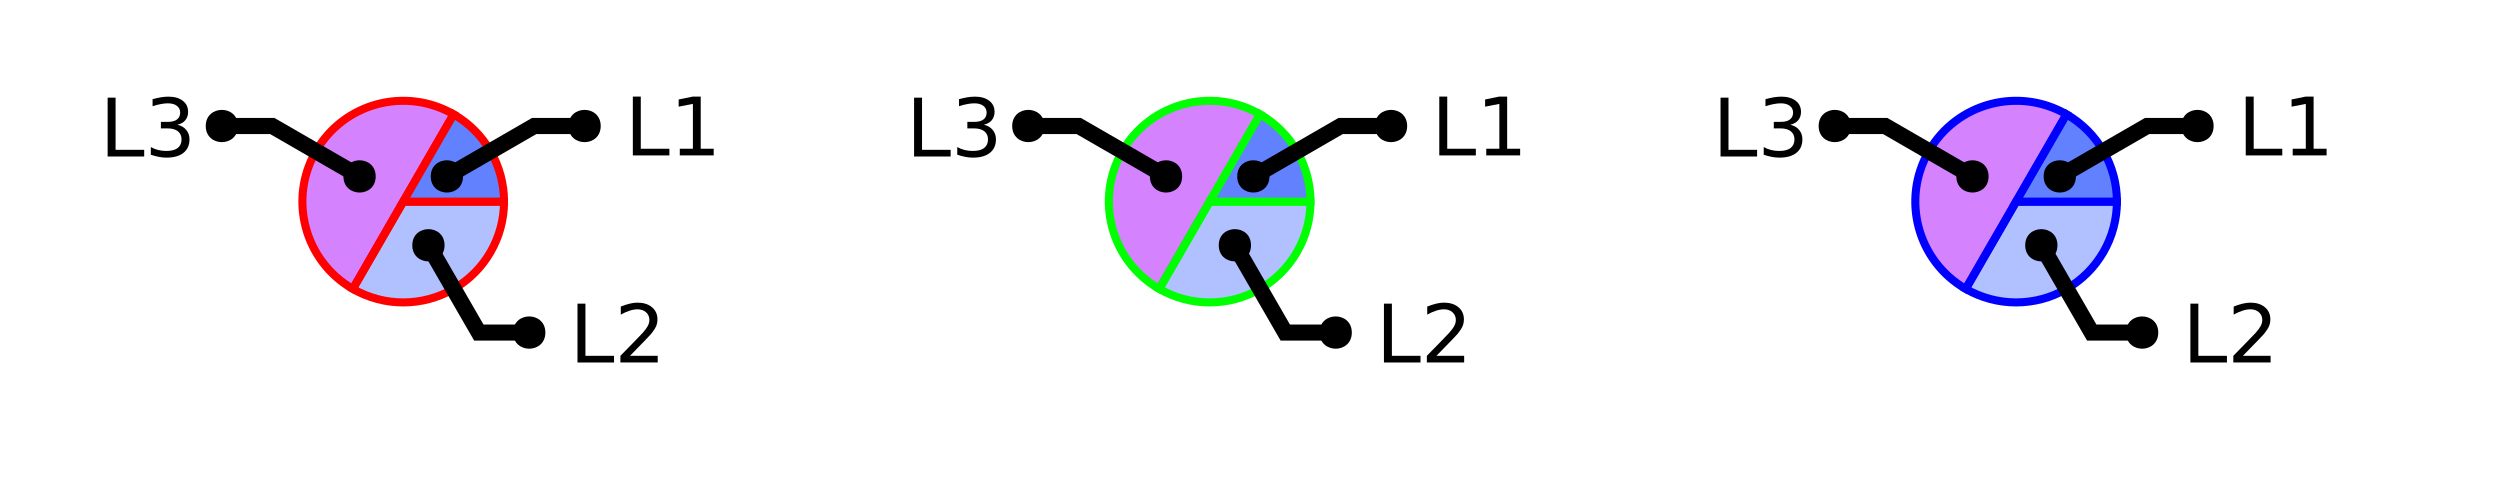
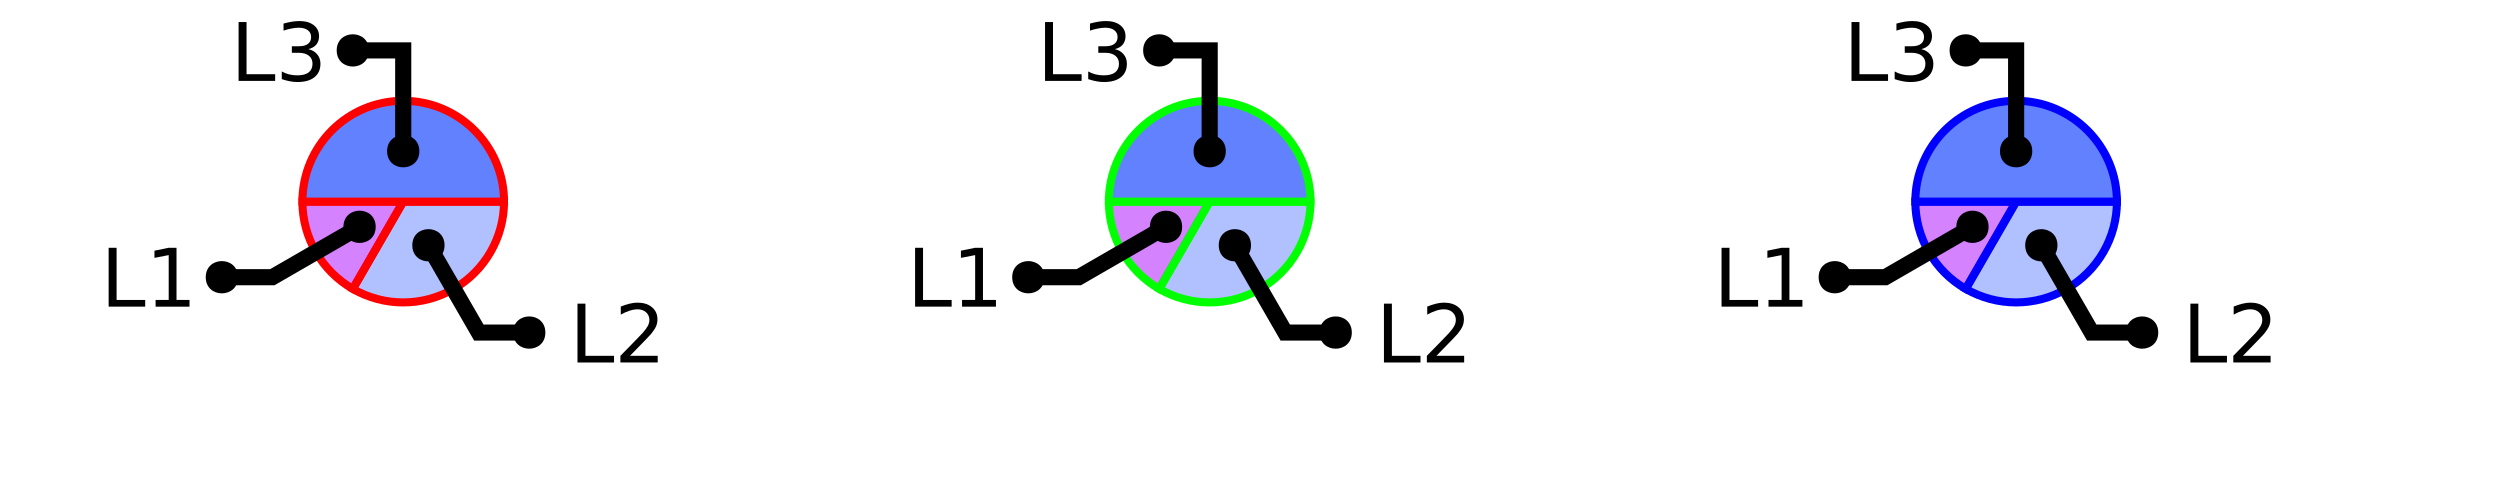
<svg xmlns="http://www.w3.org/2000/svg" xmlns:xlink="http://www.w3.org/1999/xlink" width="310pt" height="60pt" viewBox="0 0 310 60" version="1.1">
  <defs>
    <g>
      <symbol overflow="visible" id="glyph0-0">
        <path style="stroke:none;" d="M 0.5 1.766 L 0.5 -7.047 L 5.5 -7.047 L 5.5 1.766 Z M 1.062 1.219 L 4.938 1.219 L 4.938 -6.484 L 1.062 -6.484 Z M 1.062 1.219 " />
      </symbol>
      <symbol overflow="visible" id="glyph0-1">
        <path style="stroke:none;" d="M 0.984 -7.297 L 1.969 -7.297 L 1.969 -0.828 L 5.516 -0.828 L 5.516 0 L 0.984 0 Z M 0.984 -7.297 " />
      </symbol>
      <symbol overflow="visible" id="glyph0-2">
        <path style="stroke:none;" d="M 1.922 -0.828 L 5.359 -0.828 L 5.359 0 L 0.734 0 L 0.734 -0.828 C 1.109 -1.211 1.617 -1.734 2.266 -2.391 C 2.91 -3.047 3.316 -3.469 3.484 -3.656 C 3.797 -4.008 4.016 -4.305 4.141 -4.547 C 4.266 -4.797 4.328 -5.039 4.328 -5.281 C 4.328 -5.664 4.191 -5.977 3.922 -6.219 C 3.648 -6.469 3.297 -6.594 2.859 -6.594 C 2.547 -6.594 2.219 -6.535 1.875 -6.422 C 1.539 -6.316 1.176 -6.156 0.781 -5.938 L 0.781 -6.938 C 1.176 -7.094 1.547 -7.211 1.891 -7.297 C 2.234 -7.379 2.551 -7.422 2.844 -7.422 C 3.594 -7.422 4.191 -7.234 4.641 -6.859 C 5.098 -6.484 5.328 -5.977 5.328 -5.344 C 5.328 -5.039 5.27 -4.754 5.156 -4.484 C 5.039 -4.223 4.836 -3.91 4.547 -3.547 C 4.461 -3.453 4.203 -3.176 3.766 -2.719 C 3.328 -2.27 2.711 -1.641 1.922 -0.828 Z M 1.922 -0.828 " />
      </symbol>
      <symbol overflow="visible" id="glyph0-3">
-         <path style="stroke:none;" d="M 4.062 -3.938 C 4.531 -3.832 4.895 -3.617 5.156 -3.297 C 5.426 -2.984 5.562 -2.594 5.562 -2.125 C 5.562 -1.406 5.312 -0.848 4.812 -0.453 C 4.32 -0.055 3.617 0.141 2.703 0.141 C 2.398 0.141 2.086 0.109 1.766 0.047 C 1.441 -0.016 1.109 -0.102 0.766 -0.219 L 0.766 -1.172 C 1.035 -1.016 1.332 -0.895 1.656 -0.812 C 1.988 -0.727 2.332 -0.688 2.688 -0.688 C 3.301 -0.688 3.77 -0.805 4.094 -1.047 C 4.414 -1.297 4.578 -1.656 4.578 -2.125 C 4.578 -2.551 4.426 -2.883 4.125 -3.125 C 3.82 -3.363 3.406 -3.484 2.875 -3.484 L 2.016 -3.484 L 2.016 -4.297 L 2.906 -4.297 C 3.395 -4.297 3.766 -4.395 4.016 -4.594 C 4.273 -4.789 4.406 -5.07 4.406 -5.438 C 4.406 -5.801 4.27 -6.082 4 -6.281 C 3.738 -6.488 3.363 -6.594 2.875 -6.594 C 2.602 -6.594 2.312 -6.562 2 -6.5 C 1.688 -6.445 1.348 -6.359 0.984 -6.234 L 0.984 -7.109 C 1.359 -7.211 1.707 -7.289 2.031 -7.344 C 2.363 -7.395 2.672 -7.422 2.953 -7.422 C 3.703 -7.422 4.297 -7.25 4.734 -6.906 C 5.172 -6.57 5.391 -6.113 5.391 -5.531 C 5.391 -5.125 5.273 -4.781 5.047 -4.5 C 4.816 -4.227 4.488 -4.039 4.062 -3.938 Z M 4.062 -3.938 " />
+         <path style="stroke:none;" d="M 1.234 -0.828 L 2.859 -0.828 L 2.859 -6.391 L 1.094 -6.047 L 1.094 -6.938 L 2.844 -7.297 L 3.828 -7.297 L 3.828 -0.828 L 5.438 -0.828 L 5.438 0 L 1.234 0 Z M 1.234 -0.828 " />
      </symbol>
      <symbol overflow="visible" id="glyph0-4">
-         <path style="stroke:none;" d="M 1.234 -0.828 L 2.859 -0.828 L 2.859 -6.391 L 1.094 -6.047 L 1.094 -6.938 L 2.844 -7.297 L 3.828 -7.297 L 3.828 -0.828 L 5.438 -0.828 L 5.438 0 L 1.234 0 Z M 1.234 -0.828 " />
+         <path style="stroke:none;" d="M 4.062 -3.938 C 4.531 -3.832 4.895 -3.617 5.156 -3.297 C 5.426 -2.984 5.562 -2.594 5.562 -2.125 C 5.562 -1.406 5.312 -0.848 4.812 -0.453 C 4.32 -0.055 3.617 0.141 2.703 0.141 C 2.398 0.141 2.086 0.109 1.766 0.047 C 1.441 -0.016 1.109 -0.102 0.766 -0.219 L 0.766 -1.172 C 1.035 -1.016 1.332 -0.895 1.656 -0.812 C 1.988 -0.727 2.332 -0.688 2.688 -0.688 C 3.301 -0.688 3.77 -0.805 4.094 -1.047 C 4.414 -1.297 4.578 -1.656 4.578 -2.125 C 4.578 -2.551 4.426 -2.883 4.125 -3.125 C 3.82 -3.363 3.406 -3.484 2.875 -3.484 L 2.016 -3.484 L 2.016 -4.297 L 2.906 -4.297 C 3.395 -4.297 3.766 -4.395 4.016 -4.594 C 4.273 -4.789 4.406 -5.07 4.406 -5.438 C 4.406 -5.801 4.27 -6.082 4 -6.281 C 3.738 -6.488 3.363 -6.594 2.875 -6.594 C 2.602 -6.594 2.312 -6.562 2 -6.5 C 1.688 -6.445 1.348 -6.359 0.984 -6.234 L 0.984 -7.109 C 1.359 -7.211 1.707 -7.289 2.031 -7.344 C 2.363 -7.395 2.672 -7.422 2.953 -7.422 C 3.703 -7.422 4.297 -7.25 4.734 -6.906 C 5.172 -6.57 5.391 -6.113 5.391 -5.531 C 5.391 -5.125 5.273 -4.781 5.047 -4.5 C 4.816 -4.227 4.488 -4.039 4.062 -3.938 Z M 4.062 -3.938 " />
      </symbol>
    </g>
    <clipPath id="clip1">
      <path d="M 29 10 L 77 10 L 77 50 L 29 50 Z M 29 10 " />
    </clipPath>
    <clipPath id="clip2">
      <path d="M 24 2 L 94 2 L 94 50 L 24 50 Z M 24 2 " />
    </clipPath>
    <clipPath id="clip3">
      <path d="M 0 0 L 73 0 L 73 50 L 0 50 Z M 0 0 " />
    </clipPath>
    <clipPath id="clip4">
-       <path d="M 27 0 L 100 0 L 100 50 L 27 50 Z M 27 0 " />
+       <path d="M 129 10 L 177 10 L 177 50 L 129 50 Z M 129 10 " />
    </clipPath>
    <clipPath id="clip5">
-       <path d="M 129 10 L 177 10 L 177 50 L 129 50 Z M 129 10 " />
+       <path d="M 124 2 L 194 2 L 194 50 L 124 50 Z M 124 2 " />
    </clipPath>
    <clipPath id="clip6">
-       <path d="M 124 2 L 194 2 L 194 50 L 124 50 Z M 124 2 " />
+       <path d="M 100 0 L 173 0 L 173 50 L 100 50 Z M 100 0 " />
    </clipPath>
    <clipPath id="clip7">
-       <path d="M 100 0 L 173 0 L 173 50 L 100 50 Z M 100 0 " />
+       <path d="M 229 10 L 277 10 L 277 50 L 229 50 Z M 229 10 " />
    </clipPath>
    <clipPath id="clip8">
-       <path d="M 127 0 L 200 0 L 200 50 L 127 50 Z M 127 0 " />
+       <path d="M 224 2 L 294 2 L 294 50 L 224 50 Z M 224 2 " />
    </clipPath>
    <clipPath id="clip9">
-       <path d="M 229 10 L 277 10 L 277 50 L 229 50 Z M 229 10 " />
-     </clipPath>
-     <clipPath id="clip10">
-       <path d="M 224 2 L 294 2 L 294 50 L 224 50 Z M 224 2 " />
-     </clipPath>
-     <clipPath id="clip11">
      <path d="M 200 0 L 273 0 L 273 50 L 200 50 Z M 200 0 " />
-     </clipPath>
-     <clipPath id="clip12">
-       <path d="M 227 0 L 300 0 L 300 50 L 227 50 Z M 227 0 " />
    </clipPath>
  </defs>
  <g id="surface2">
    <path style=" stroke:none;fill-rule:nonzero;fill:rgb(38.039%,50.588%,100%);fill-opacity:0.49;" d="M 50 25 L 62.5 25 C 62.5 29.465 60.117 33.594 56.25 35.824 C 52.383 38.059 47.617 38.059 43.75 35.824 Z M 50 25 " />
    <g clip-path="url(#clip1)" clip-rule="nonzero">
      <path style="fill:none;stroke-width:1;stroke-linecap:butt;stroke-linejoin:miter;stroke:rgb(100%,0%,0%);stroke-opacity:1;stroke-miterlimit:10;" d="M 50 25 L 62.5 25 C 62.5 29.465 60.117 33.594 56.25 35.824 C 52.383 38.059 47.617 38.059 43.75 35.824 Z M 50 25 " />
    </g>
-     <path style="fill-rule:nonzero;fill:rgb(66.667%,0%,100%);fill-opacity:0.49;stroke-width:1;stroke-linecap:butt;stroke-linejoin:miter;stroke:rgb(100%,0%,0%);stroke-opacity:1;stroke-miterlimit:10;" d="M 50 25 L 43.75 35.824 C 37.77 32.375 35.723 24.73 39.176 18.75 C 42.625 12.77 50.27 10.723 56.25 14.176 Z M 50 25 " />
-     <path style="fill-rule:nonzero;fill:rgb(38.039%,50.588%,100%);fill-opacity:1;stroke-width:1;stroke-linecap:butt;stroke-linejoin:miter;stroke:rgb(100%,0%,0%);stroke-opacity:1;stroke-miterlimit:10;" d="M 50 25 L 56.25 14.176 C 60.117 16.406 62.5 20.535 62.5 25 Z M 50 25 " />
+     <path style="fill-rule:nonzero;fill:rgb(66.667%,0%,100%);fill-opacity:0.49;stroke-width:1;stroke-linecap:butt;stroke-linejoin:miter;stroke:rgb(100%,0%,0%);stroke-opacity:1;stroke-miterlimit:10;" d="M 50 25 L 43.75 35.824 C 39.883 33.594 37.5 29.465 37.5 25 Z M 50 25 " />
+     <path style="fill-rule:nonzero;fill:rgb(38.039%,50.588%,100%);fill-opacity:1;stroke-width:1;stroke-linecap:butt;stroke-linejoin:miter;stroke:rgb(100%,0%,0%);stroke-opacity:1;stroke-miterlimit:10;" d="M 50 25 L 37.5 25 C 37.5 18.098 43.098 12.5 50 12.5 C 56.902 12.5 62.5 18.098 62.5 25 Z M 50 25 " />
    <g style="fill:rgb(0%,0%,0%);fill-opacity:1;">
      <use xlink:href="#glyph0-1" x="70.625" y="44.949" />
      <use xlink:href="#glyph0-2" x="76.196" y="44.949" />
    </g>
    <g clip-path="url(#clip2)" clip-rule="nonzero">
      <path style="fill:none;stroke-width:2;stroke-linecap:butt;stroke-linejoin:miter;stroke:rgb(0%,0%,0%);stroke-opacity:1;stroke-miterlimit:10;" d="M 53.125 30.414 L 59.375 41.238 L 65.625 41.238 M 82.559 44.949 " />
    </g>
    <path style=" stroke:none;fill-rule:nonzero;fill:rgb(0%,0%,0%);fill-opacity:1;" d="M 55.125 30.414 C 55.125 33.078 51.125 33.078 51.125 30.414 C 51.125 27.746 55.125 27.746 55.125 30.414 L 67.625 41.238 C 67.625 43.906 63.625 43.906 63.625 41.238 C 63.625 38.57 67.625 38.57 67.625 41.238 " />
    <g style="fill:rgb(0%,0%,0%);fill-opacity:1;">
-       <use xlink:href="#glyph0-1" x="12.363" y="19.406" />
-       <use xlink:href="#glyph0-3" x="17.935" y="19.406" />
+       <use xlink:href="#glyph0-1" x="12.488" y="38.023" />
+       <use xlink:href="#glyph0-3" x="18.06" y="38.023" />
    </g>
    <g clip-path="url(#clip3)" clip-rule="nonzero">
-       <path style="fill:none;stroke-width:2;stroke-linecap:butt;stroke-linejoin:miter;stroke:rgb(0%,0%,0%);stroke-opacity:1;stroke-miterlimit:10;" d="M 44.586 21.875 L 33.762 15.625 L 27.512 15.625 M 24.297 19.406 " />
+       <path style="fill:none;stroke-width:2;stroke-linecap:butt;stroke-linejoin:miter;stroke:rgb(0%,0%,0%);stroke-opacity:1;stroke-miterlimit:10;" d="M 44.586 28.125 L 33.762 34.375 L 27.512 34.375 M 24.422 38.023 " />
    </g>
-     <path style=" stroke:none;fill-rule:nonzero;fill:rgb(0%,0%,0%);fill-opacity:1;" d="M 46.586 21.875 C 46.586 24.543 42.586 24.543 42.586 21.875 C 42.586 19.207 46.586 19.207 46.586 21.875 L 29.512 15.625 C 29.512 18.293 25.512 18.293 25.512 15.625 C 25.512 12.957 29.512 12.957 29.512 15.625 " />
+     <path style=" stroke:none;fill-rule:nonzero;fill:rgb(0%,0%,0%);fill-opacity:1;" d="M 46.586 28.125 C 46.586 30.793 42.586 30.793 42.586 28.125 C 42.586 25.457 46.586 25.457 46.586 28.125 L 29.512 34.375 C 29.512 37.043 25.512 37.043 25.512 34.375 C 25.512 31.707 29.512 31.707 29.512 34.375 " />
    <g style="fill:rgb(0%,0%,0%);fill-opacity:1;">
-       <use xlink:href="#glyph0-1" x="77.488" y="19.273" />
-       <use xlink:href="#glyph0-4" x="83.06" y="19.273" />
+       <use xlink:href="#glyph0-1" x="28.602" y="10.031" />
+       <use xlink:href="#glyph0-4" x="34.173" y="10.031" />
    </g>
+     <path style="fill:none;stroke-width:2;stroke-linecap:butt;stroke-linejoin:miter;stroke:rgb(0%,0%,0%);stroke-opacity:1;stroke-miterlimit:10;" d="M 50 18.75 L 50 6.25 L 43.75 6.25 M 40.535 10.031 " />
+     <path style=" stroke:none;fill-rule:nonzero;fill:rgb(0%,0%,0%);fill-opacity:1;" d="M 52 18.75 C 52 21.418 48 21.418 48 18.75 C 48 16.082 52 16.082 52 18.75 L 45.75 6.25 C 45.75 8.918 41.75 8.918 41.75 6.25 C 41.75 3.582 45.75 3.582 45.75 6.25 " />
+     <path style=" stroke:none;fill-rule:nonzero;fill:rgb(38.039%,50.588%,100%);fill-opacity:0.49;" d="M 150 25 L 162.5 25 C 162.5 29.465 160.117 33.594 156.25 35.824 C 152.383 38.059 147.617 38.059 143.75 35.824 Z M 150 25 " />
    <g clip-path="url(#clip4)" clip-rule="nonzero">
-       <path style="fill:none;stroke-width:2;stroke-linecap:butt;stroke-linejoin:miter;stroke:rgb(0%,0%,0%);stroke-opacity:1;stroke-miterlimit:10;" d="M 55.414 21.875 L 66.238 15.625 L 72.488 15.625 M 89.422 19.273 " />
-     </g>
-     <path style=" stroke:none;fill-rule:nonzero;fill:rgb(0%,0%,0%);fill-opacity:1;" d="M 57.414 21.875 C 57.414 24.543 53.414 24.543 53.414 21.875 C 53.414 19.207 57.414 19.207 57.414 21.875 L 74.488 15.625 C 74.488 18.293 70.488 18.293 70.488 15.625 C 70.488 12.957 74.488 12.957 74.488 15.625 " />
-     <path style=" stroke:none;fill-rule:nonzero;fill:rgb(38.039%,50.588%,100%);fill-opacity:0.49;" d="M 150 25 L 162.5 25 C 162.5 29.465 160.117 33.594 156.25 35.824 C 152.383 38.059 147.617 38.059 143.75 35.824 Z M 150 25 " />
-     <g clip-path="url(#clip5)" clip-rule="nonzero">
      <path style="fill:none;stroke-width:1;stroke-linecap:butt;stroke-linejoin:miter;stroke:rgb(0%,100%,0%);stroke-opacity:1;stroke-miterlimit:10;" d="M 50 25 L 62.5 25 C 62.5 29.465 60.117 33.594 56.25 35.824 C 52.383 38.059 47.617 38.059 43.75 35.824 Z M 50 25 " transform="matrix(1,0,0,1,100,0)" />
    </g>
-     <path style="fill-rule:nonzero;fill:rgb(66.667%,0%,100%);fill-opacity:0.49;stroke-width:1;stroke-linecap:butt;stroke-linejoin:miter;stroke:rgb(0%,100%,0%);stroke-opacity:1;stroke-miterlimit:10;" d="M 50 25 L 43.75 35.824 C 37.77 32.375 35.723 24.73 39.176 18.75 C 42.625 12.77 50.27 10.723 56.25 14.176 Z M 50 25 " transform="matrix(1,0,0,1,100,0)" />
-     <path style="fill-rule:nonzero;fill:rgb(38.039%,50.588%,100%);fill-opacity:1;stroke-width:1;stroke-linecap:butt;stroke-linejoin:miter;stroke:rgb(0%,100%,0%);stroke-opacity:1;stroke-miterlimit:10;" d="M 50 25 L 56.25 14.176 C 60.117 16.406 62.5 20.535 62.5 25 Z M 50 25 " transform="matrix(1,0,0,1,100,0)" />
+     <path style="fill-rule:nonzero;fill:rgb(66.667%,0%,100%);fill-opacity:0.49;stroke-width:1;stroke-linecap:butt;stroke-linejoin:miter;stroke:rgb(0%,100%,0%);stroke-opacity:1;stroke-miterlimit:10;" d="M 50 25 L 43.75 35.824 C 39.883 33.594 37.5 29.465 37.5 25 Z M 50 25 " transform="matrix(1,0,0,1,100,0)" />
+     <path style="fill-rule:nonzero;fill:rgb(38.039%,50.588%,100%);fill-opacity:1;stroke-width:1;stroke-linecap:butt;stroke-linejoin:miter;stroke:rgb(0%,100%,0%);stroke-opacity:1;stroke-miterlimit:10;" d="M 50 25 L 37.5 25 C 37.5 18.098 43.098 12.5 50 12.5 C 56.902 12.5 62.5 18.098 62.5 25 Z M 50 25 " transform="matrix(1,0,0,1,100,0)" />
    <g style="fill:rgb(0%,0%,0%);fill-opacity:1;">
      <use xlink:href="#glyph0-1" x="170.625" y="44.949" />
      <use xlink:href="#glyph0-2" x="176.196" y="44.949" />
    </g>
-     <g clip-path="url(#clip6)" clip-rule="nonzero">
+     <g clip-path="url(#clip5)" clip-rule="nonzero">
      <path style="fill:none;stroke-width:2;stroke-linecap:butt;stroke-linejoin:miter;stroke:rgb(0%,0%,0%);stroke-opacity:1;stroke-miterlimit:10;" d="M 53.125 30.414 L 59.375 41.238 L 65.625 41.238 M 82.559 44.949 " transform="matrix(1,0,0,1,100,0)" />
    </g>
    <path style=" stroke:none;fill-rule:nonzero;fill:rgb(0%,0%,0%);fill-opacity:1;" d="M 155.125 30.414 C 155.125 33.078 151.125 33.078 151.125 30.414 C 151.125 27.746 155.125 27.746 155.125 30.414 L 167.625 41.238 C 167.625 43.906 163.625 43.906 163.625 41.238 C 163.625 38.57 167.625 38.57 167.625 41.238 " />
    <g style="fill:rgb(0%,0%,0%);fill-opacity:1;">
-       <use xlink:href="#glyph0-1" x="112.363" y="19.406" />
-       <use xlink:href="#glyph0-3" x="117.935" y="19.406" />
+       <use xlink:href="#glyph0-1" x="112.488" y="38.023" />
+       <use xlink:href="#glyph0-3" x="118.06" y="38.023" />
    </g>
+     <g clip-path="url(#clip6)" clip-rule="nonzero">
+       <path style="fill:none;stroke-width:2;stroke-linecap:butt;stroke-linejoin:miter;stroke:rgb(0%,0%,0%);stroke-opacity:1;stroke-miterlimit:10;" d="M 44.586 28.125 L 33.762 34.375 L 27.512 34.375 M 24.422 38.023 " transform="matrix(1,0,0,1,100,0)" />
+     </g>
+     <path style=" stroke:none;fill-rule:nonzero;fill:rgb(0%,0%,0%);fill-opacity:1;" d="M 146.586 28.125 C 146.586 30.793 142.586 30.793 142.586 28.125 C 142.586 25.457 146.586 25.457 146.586 28.125 L 129.512 34.375 C 129.512 37.043 125.512 37.043 125.512 34.375 C 125.512 31.707 129.512 31.707 129.512 34.375 " />
+     <g style="fill:rgb(0%,0%,0%);fill-opacity:1;">
+       <use xlink:href="#glyph0-1" x="128.602" y="10.031" />
+       <use xlink:href="#glyph0-4" x="134.173" y="10.031" />
+     </g>
+     <path style="fill:none;stroke-width:2;stroke-linecap:butt;stroke-linejoin:miter;stroke:rgb(0%,0%,0%);stroke-opacity:1;stroke-miterlimit:10;" d="M 50 18.75 L 50 6.25 L 43.75 6.25 M 40.535 10.031 " transform="matrix(1,0,0,1,100,0)" />
+     <path style=" stroke:none;fill-rule:nonzero;fill:rgb(0%,0%,0%);fill-opacity:1;" d="M 152 18.75 C 152 21.418 148 21.418 148 18.75 C 148 16.082 152 16.082 152 18.75 L 145.75 6.25 C 145.75 8.918 141.75 8.918 141.75 6.25 C 141.75 3.582 145.75 3.582 145.75 6.25 " />
+     <path style=" stroke:none;fill-rule:nonzero;fill:rgb(38.039%,50.588%,100%);fill-opacity:0.49;" d="M 250 25 L 262.5 25 C 262.5 29.465 260.117 33.594 256.25 35.824 C 252.383 38.059 247.617 38.059 243.75 35.824 Z M 250 25 " />
    <g clip-path="url(#clip7)" clip-rule="nonzero">
-       <path style="fill:none;stroke-width:2;stroke-linecap:butt;stroke-linejoin:miter;stroke:rgb(0%,0%,0%);stroke-opacity:1;stroke-miterlimit:10;" d="M 44.586 21.875 L 33.762 15.625 L 27.512 15.625 M 24.297 19.406 " transform="matrix(1,0,0,1,100,0)" />
-     </g>
-     <path style=" stroke:none;fill-rule:nonzero;fill:rgb(0%,0%,0%);fill-opacity:1;" d="M 146.586 21.875 C 146.586 24.543 142.586 24.543 142.586 21.875 C 142.586 19.207 146.586 19.207 146.586 21.875 L 129.512 15.625 C 129.512 18.293 125.512 18.293 125.512 15.625 C 125.512 12.957 129.512 12.957 129.512 15.625 " />
-     <g style="fill:rgb(0%,0%,0%);fill-opacity:1;">
-       <use xlink:href="#glyph0-1" x="177.488" y="19.273" />
-       <use xlink:href="#glyph0-4" x="183.06" y="19.273" />
-     </g>
-     <g clip-path="url(#clip8)" clip-rule="nonzero">
-       <path style="fill:none;stroke-width:2;stroke-linecap:butt;stroke-linejoin:miter;stroke:rgb(0%,0%,0%);stroke-opacity:1;stroke-miterlimit:10;" d="M 55.414 21.875 L 66.238 15.625 L 72.488 15.625 M 89.422 19.273 " transform="matrix(1,0,0,1,100,0)" />
-     </g>
-     <path style=" stroke:none;fill-rule:nonzero;fill:rgb(0%,0%,0%);fill-opacity:1;" d="M 157.414 21.875 C 157.414 24.543 153.414 24.543 153.414 21.875 C 153.414 19.207 157.414 19.207 157.414 21.875 L 174.488 15.625 C 174.488 18.293 170.488 18.293 170.488 15.625 C 170.488 12.957 174.488 12.957 174.488 15.625 " />
-     <path style=" stroke:none;fill-rule:nonzero;fill:rgb(38.039%,50.588%,100%);fill-opacity:0.49;" d="M 250 25 L 262.5 25 C 262.5 29.465 260.117 33.594 256.25 35.824 C 252.383 38.059 247.617 38.059 243.75 35.824 Z M 250 25 " />
-     <g clip-path="url(#clip9)" clip-rule="nonzero">
      <path style="fill:none;stroke-width:1;stroke-linecap:butt;stroke-linejoin:miter;stroke:rgb(0%,0%,100%);stroke-opacity:1;stroke-miterlimit:10;" d="M 50 25 L 62.5 25 C 62.5 29.465 60.117 33.594 56.25 35.824 C 52.383 38.059 47.617 38.059 43.75 35.824 Z M 50 25 " transform="matrix(1,0,0,1,200,0)" />
    </g>
-     <path style="fill-rule:nonzero;fill:rgb(66.667%,0%,100%);fill-opacity:0.49;stroke-width:1;stroke-linecap:butt;stroke-linejoin:miter;stroke:rgb(0%,0%,100%);stroke-opacity:1;stroke-miterlimit:10;" d="M 50 25 L 43.75 35.824 C 37.77 32.375 35.723 24.73 39.176 18.75 C 42.625 12.77 50.27 10.723 56.25 14.176 Z M 50 25 " transform="matrix(1,0,0,1,200,0)" />
-     <path style="fill-rule:nonzero;fill:rgb(38.039%,50.588%,100%);fill-opacity:1;stroke-width:1;stroke-linecap:butt;stroke-linejoin:miter;stroke:rgb(0%,0%,100%);stroke-opacity:1;stroke-miterlimit:10;" d="M 50 25 L 56.25 14.176 C 60.117 16.406 62.5 20.535 62.5 25 Z M 50 25 " transform="matrix(1,0,0,1,200,0)" />
+     <path style="fill-rule:nonzero;fill:rgb(66.667%,0%,100%);fill-opacity:0.49;stroke-width:1;stroke-linecap:butt;stroke-linejoin:miter;stroke:rgb(0%,0%,100%);stroke-opacity:1;stroke-miterlimit:10;" d="M 50 25 L 43.75 35.824 C 39.883 33.594 37.5 29.465 37.5 25 Z M 50 25 " transform="matrix(1,0,0,1,200,0)" />
+     <path style="fill-rule:nonzero;fill:rgb(38.039%,50.588%,100%);fill-opacity:1;stroke-width:1;stroke-linecap:butt;stroke-linejoin:miter;stroke:rgb(0%,0%,100%);stroke-opacity:1;stroke-miterlimit:10;" d="M 50 25 L 37.5 25 C 37.5 18.098 43.098 12.5 50 12.5 C 56.902 12.5 62.5 18.098 62.5 25 Z M 50 25 " transform="matrix(1,0,0,1,200,0)" />
    <g style="fill:rgb(0%,0%,0%);fill-opacity:1;">
      <use xlink:href="#glyph0-1" x="270.625" y="44.949" />
      <use xlink:href="#glyph0-2" x="276.196" y="44.949" />
    </g>
-     <g clip-path="url(#clip10)" clip-rule="nonzero">
+     <g clip-path="url(#clip8)" clip-rule="nonzero">
      <path style="fill:none;stroke-width:2;stroke-linecap:butt;stroke-linejoin:miter;stroke:rgb(0%,0%,0%);stroke-opacity:1;stroke-miterlimit:10;" d="M 53.125 30.414 L 59.375 41.238 L 65.625 41.238 M 82.559 44.949 " transform="matrix(1,0,0,1,200,0)" />
    </g>
    <path style=" stroke:none;fill-rule:nonzero;fill:rgb(0%,0%,0%);fill-opacity:1;" d="M 255.125 30.414 C 255.125 33.078 251.125 33.078 251.125 30.414 C 251.125 27.746 255.125 27.746 255.125 30.414 L 267.625 41.238 C 267.625 43.906 263.625 43.906 263.625 41.238 C 263.625 38.57 267.625 38.57 267.625 41.238 " />
    <g style="fill:rgb(0%,0%,0%);fill-opacity:1;">
-       <use xlink:href="#glyph0-1" x="212.363" y="19.406" />
-       <use xlink:href="#glyph0-3" x="217.935" y="19.406" />
+       <use xlink:href="#glyph0-1" x="212.488" y="38.023" />
+       <use xlink:href="#glyph0-3" x="218.06" y="38.023" />
    </g>
-     <g clip-path="url(#clip11)" clip-rule="nonzero">
-       <path style="fill:none;stroke-width:2;stroke-linecap:butt;stroke-linejoin:miter;stroke:rgb(0%,0%,0%);stroke-opacity:1;stroke-miterlimit:10;" d="M 44.586 21.875 L 33.762 15.625 L 27.512 15.625 M 24.297 19.406 " transform="matrix(1,0,0,1,200,0)" />
+     <g clip-path="url(#clip9)" clip-rule="nonzero">
+       <path style="fill:none;stroke-width:2;stroke-linecap:butt;stroke-linejoin:miter;stroke:rgb(0%,0%,0%);stroke-opacity:1;stroke-miterlimit:10;" d="M 44.586 28.125 L 33.762 34.375 L 27.512 34.375 M 24.422 38.023 " transform="matrix(1,0,0,1,200,0)" />
    </g>
-     <path style=" stroke:none;fill-rule:nonzero;fill:rgb(0%,0%,0%);fill-opacity:1;" d="M 246.586 21.875 C 246.586 24.543 242.586 24.543 242.586 21.875 C 242.586 19.207 246.586 19.207 246.586 21.875 L 229.512 15.625 C 229.512 18.293 225.512 18.293 225.512 15.625 C 225.512 12.957 229.512 12.957 229.512 15.625 " />
+     <path style=" stroke:none;fill-rule:nonzero;fill:rgb(0%,0%,0%);fill-opacity:1;" d="M 246.586 28.125 C 246.586 30.793 242.586 30.793 242.586 28.125 C 242.586 25.457 246.586 25.457 246.586 28.125 L 229.512 34.375 C 229.512 37.043 225.512 37.043 225.512 34.375 C 225.512 31.707 229.512 31.707 229.512 34.375 " />
    <g style="fill:rgb(0%,0%,0%);fill-opacity:1;">
-       <use xlink:href="#glyph0-1" x="277.488" y="19.273" />
-       <use xlink:href="#glyph0-4" x="283.06" y="19.273" />
+       <use xlink:href="#glyph0-1" x="228.602" y="10.031" />
+       <use xlink:href="#glyph0-4" x="234.173" y="10.031" />
    </g>
-     <g clip-path="url(#clip12)" clip-rule="nonzero">
-       <path style="fill:none;stroke-width:2;stroke-linecap:butt;stroke-linejoin:miter;stroke:rgb(0%,0%,0%);stroke-opacity:1;stroke-miterlimit:10;" d="M 55.414 21.875 L 66.238 15.625 L 72.488 15.625 M 89.422 19.273 " transform="matrix(1,0,0,1,200,0)" />
-     </g>
-     <path style=" stroke:none;fill-rule:nonzero;fill:rgb(0%,0%,0%);fill-opacity:1;" d="M 257.414 21.875 C 257.414 24.543 253.414 24.543 253.414 21.875 C 253.414 19.207 257.414 19.207 257.414 21.875 L 274.488 15.625 C 274.488 18.293 270.488 18.293 270.488 15.625 C 270.488 12.957 274.488 12.957 274.488 15.625 " />
+     <path style="fill:none;stroke-width:2;stroke-linecap:butt;stroke-linejoin:miter;stroke:rgb(0%,0%,0%);stroke-opacity:1;stroke-miterlimit:10;" d="M 50 18.75 L 50 6.25 L 43.75 6.25 M 40.535 10.031 " transform="matrix(1,0,0,1,200,0)" />
+     <path style=" stroke:none;fill-rule:nonzero;fill:rgb(0%,0%,0%);fill-opacity:1;" d="M 252 18.75 C 252 21.418 248 21.418 248 18.75 C 248 16.082 252 16.082 252 18.75 L 245.75 6.25 C 245.75 8.918 241.75 8.918 241.75 6.25 C 241.75 3.582 245.75 3.582 245.75 6.25 " />
  </g>
</svg>
